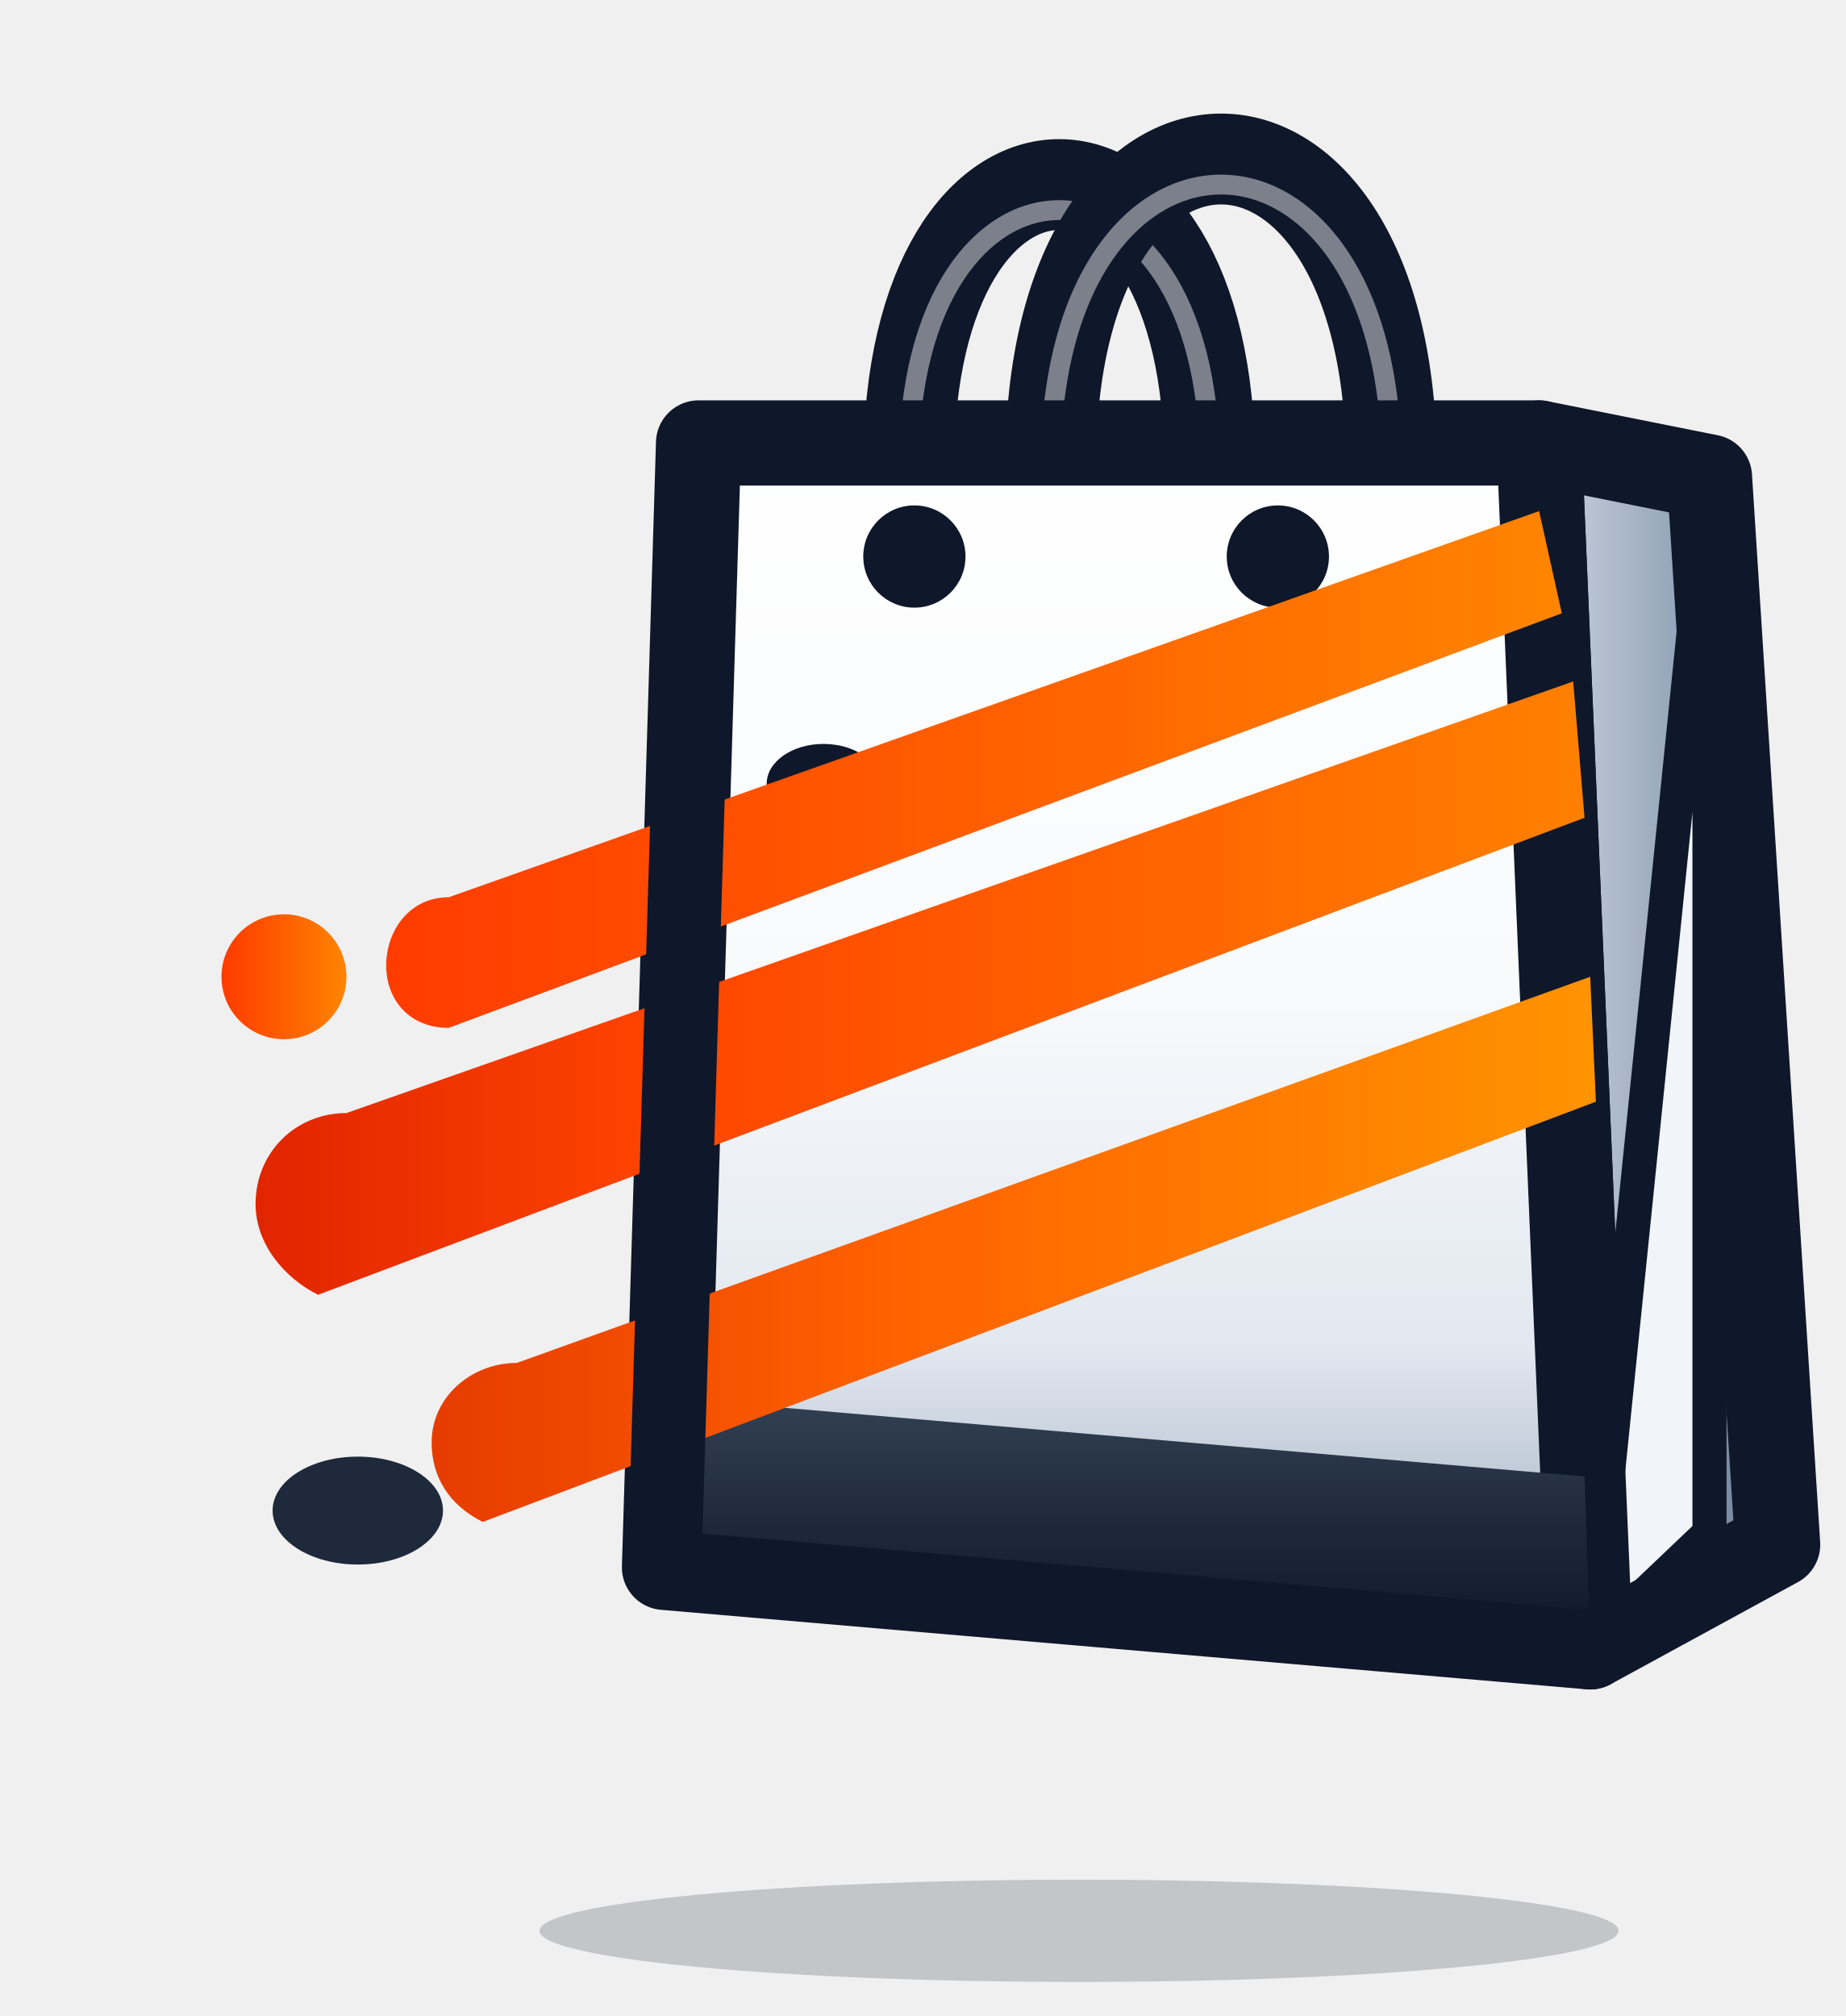
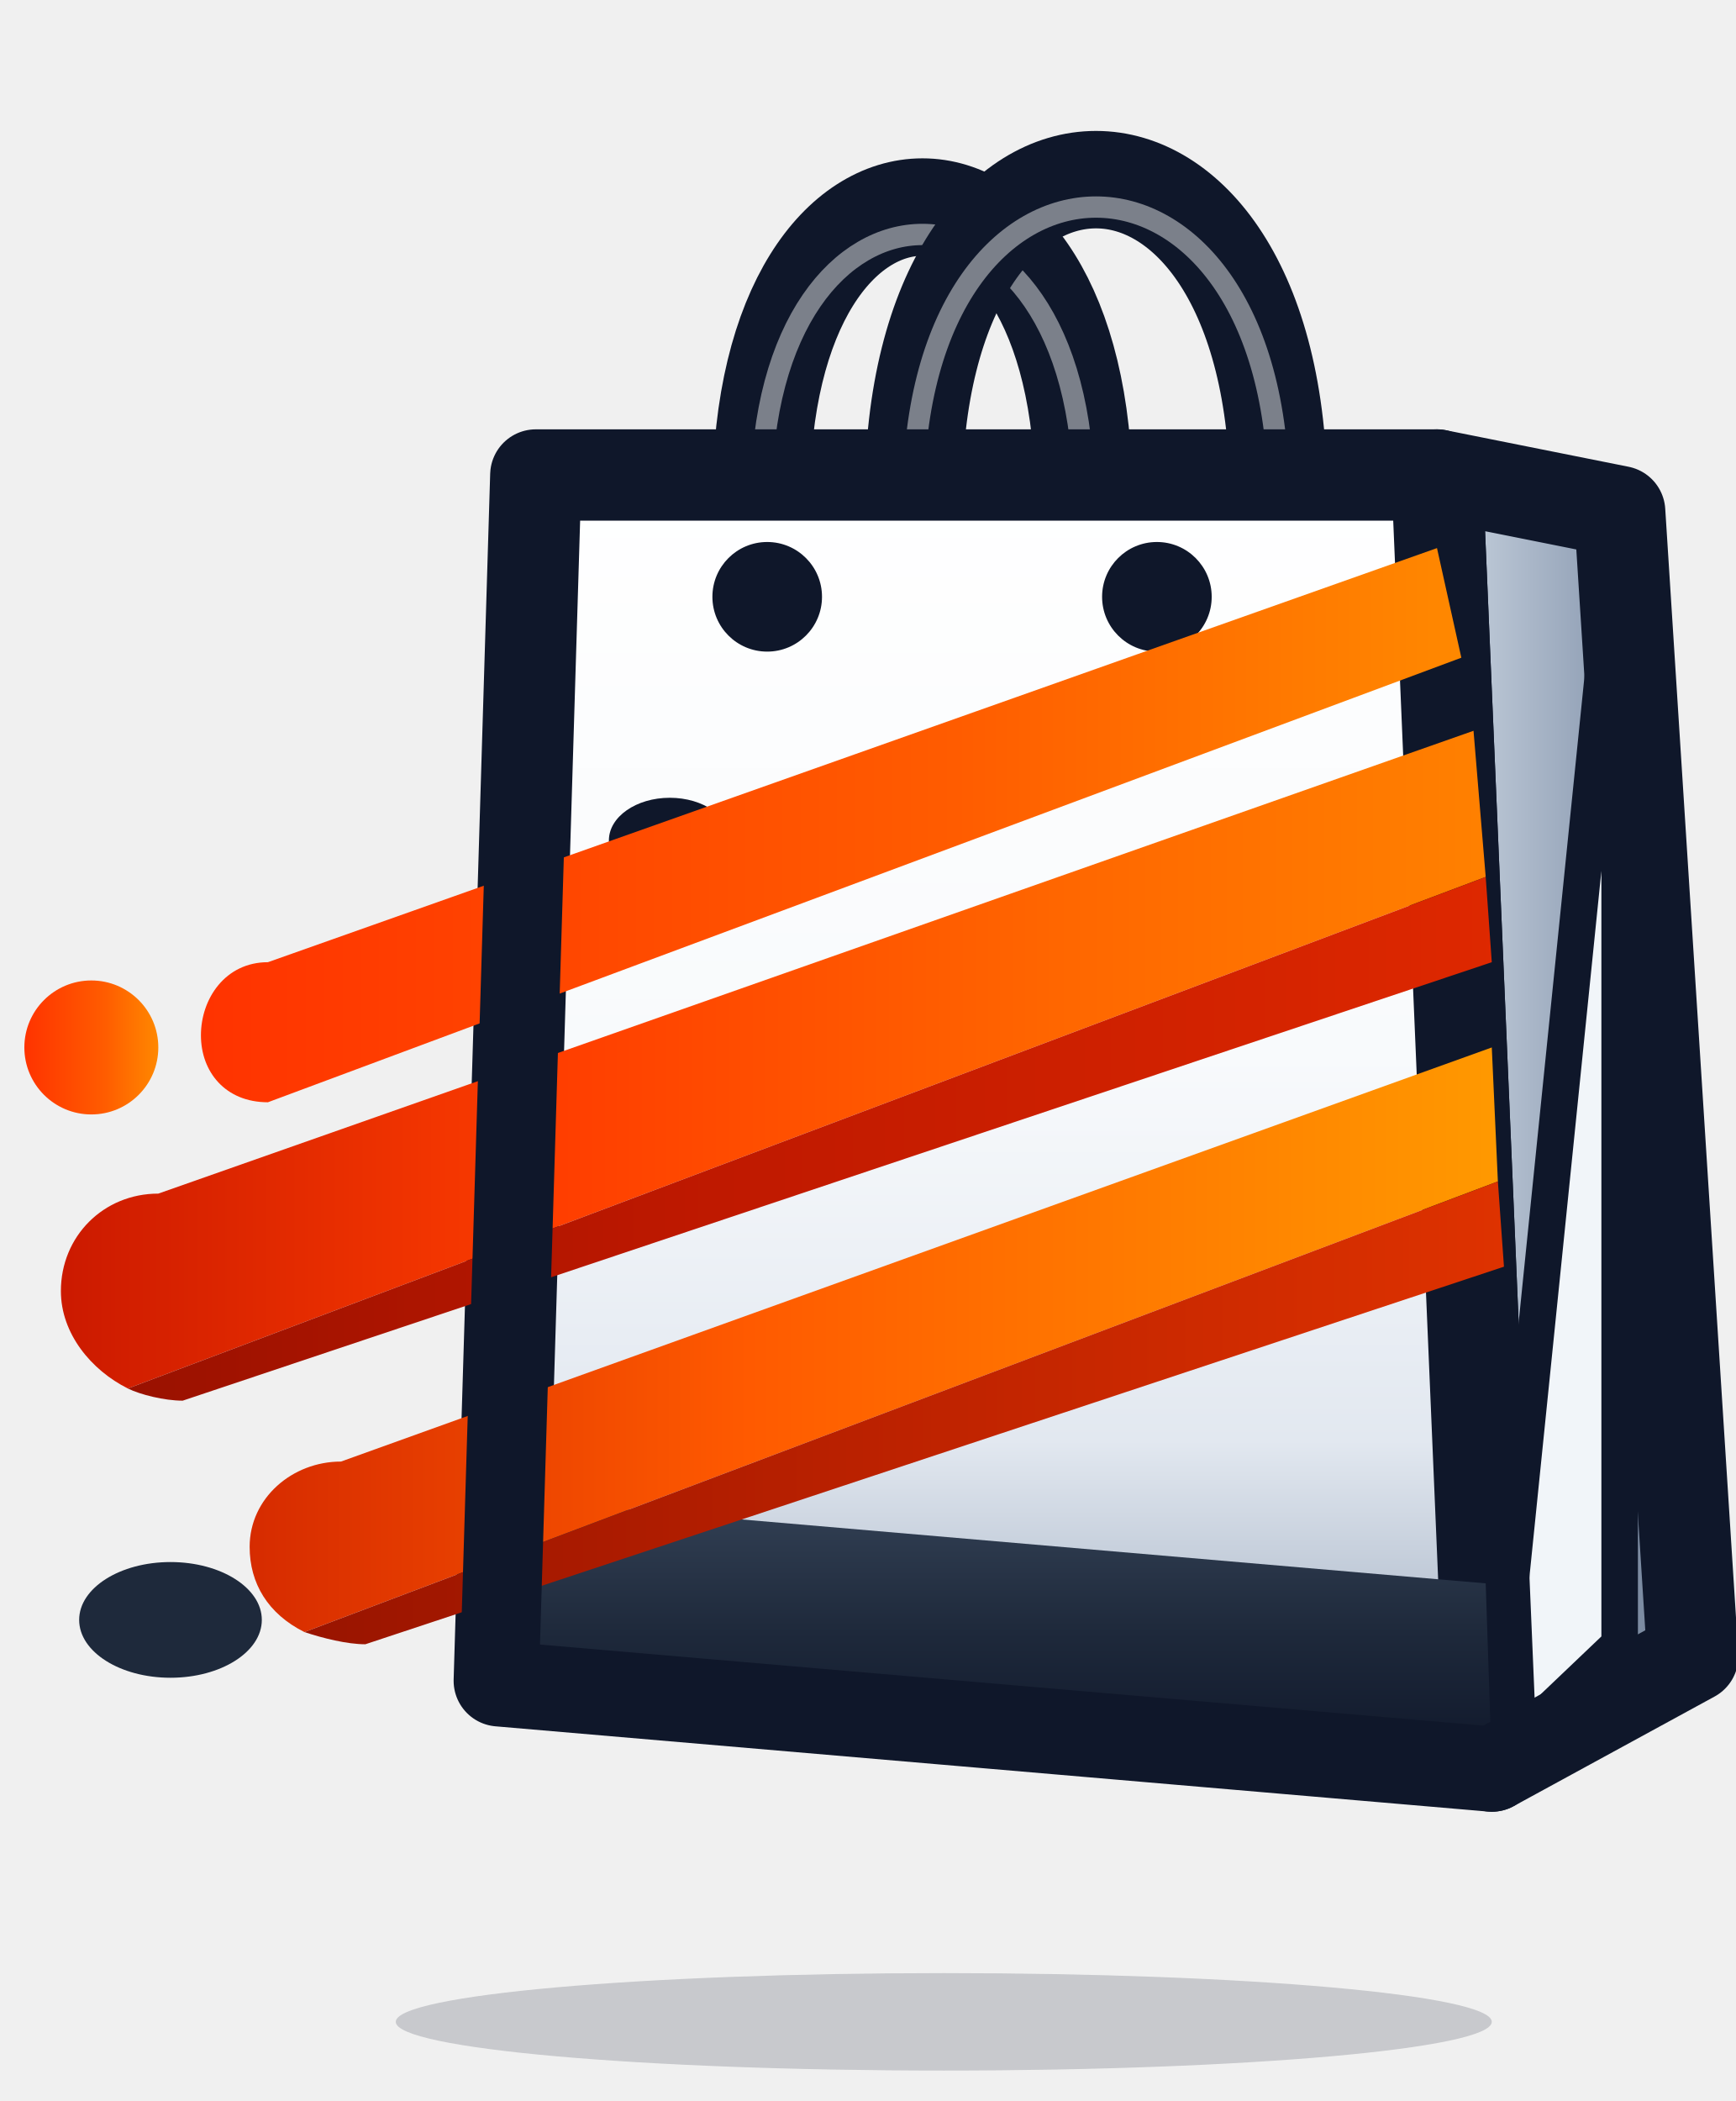
- <svg xmlns="http://www.w3.org/2000/svg" viewBox="75 70 325 355" width="100%" height="100%">
+ <svg xmlns="http://www.w3.org/2000/svg" viewBox="110 70 285 345" width="100%" height="100%">
  <defs>
-     <linearGradient id="stripeTop" x1="0%" y1="0%" x2="100%" y2="0%">
-       <stop offset="0%" stop-color="#ff3b00" />
-       <stop offset="50%" stop-color="#ff5e00" />
-       <stop offset="100%" stop-color="#ff8500" />
+     <linearGradient id="stTop" x1="0%" y1="0%" x2="100%" y2="0%">
+       <stop offset="0%" stop-color="#ff3300" />
+       <stop offset="60%" stop-color="#ff5c00" />
+       <stop offset="100%" stop-color="#ff8800" />
    </linearGradient>
-     <linearGradient id="stripeMidTop" x1="0%" y1="0%" x2="100%" y2="0%">
-       <stop offset="0%" stop-color="#e02500" />
-       <stop offset="30%" stop-color="#ff4400" />
+     <linearGradient id="stMidUpper" x1="0%" y1="0%" x2="100%" y2="0%">
+       <stop offset="0%" stop-color="#cc1a00" />
+       <stop offset="35%" stop-color="#ff3e00" />
      <stop offset="70%" stop-color="#ff6600" />
      <stop offset="100%" stop-color="#ff8000" />
    </linearGradient>
-     <linearGradient id="stripeMidBot" x1="0%" y1="0%" x2="100%" y2="0%">
-       <stop offset="0%" stop-color="#a31400" />
-       <stop offset="40%" stop-color="#c41c00" />
-       <stop offset="100%" stop-color="#e62d00" />
+     <linearGradient id="stMidLower" x1="0%" y1="0%" x2="100%" y2="0%">
+       <stop offset="0%" stop-color="#991100" />
+       <stop offset="40%" stop-color="#bd1800" />
+       <stop offset="100%" stop-color="#de2800" />
    </linearGradient>
-     <linearGradient id="stripeBotTop" x1="0%" y1="0%" x2="100%" y2="0%">
-       <stop offset="0%" stop-color="#e63b00" />
-       <stop offset="40%" stop-color="#ff6200" />
-       <stop offset="100%" stop-color="#ff9400" />
+     <linearGradient id="stBotUpper" x1="0%" y1="0%" x2="100%" y2="0%">
+       <stop offset="0%" stop-color="#d62b00" />
+       <stop offset="40%" stop-color="#ff5a00" />
+       <stop offset="100%" stop-color="#ff9900" />
    </linearGradient>
-     <linearGradient id="stripeBotBot" x1="0%" y1="0%" x2="100%" y2="0%">
-       <stop offset="0%" stop-color="#aa1800" />
-       <stop offset="50%" stop-color="#c92600" />
-       <stop offset="100%" stop-color="#e83800" />
+     <linearGradient id="stBotLower" x1="0%" y1="0%" x2="100%" y2="0%">
+       <stop offset="0%" stop-color="#991400" />
+       <stop offset="50%" stop-color="#bd2200" />
+       <stop offset="100%" stop-color="#de3200" />
    </linearGradient>
-     <linearGradient id="bagFront" x1="0%" y1="0%" x2="0%" y2="100%">
+     <linearGradient id="bagFrontFace" x1="0%" y1="0%" x2="0%" y2="100%">
      <stop offset="0%" stop-color="#ffffff" />
      <stop offset="45%" stop-color="#f8fafc" />
      <stop offset="75%" stop-color="#e2e8f0" />
      <stop offset="100%" stop-color="#94a3b8" />
    </linearGradient>
-     <linearGradient id="bagSide" x1="0%" y1="0%" x2="100%" y2="0%">
+     <linearGradient id="bagSideFold" x1="0%" y1="0%" x2="100%" y2="0%">
      <stop offset="0%" stop-color="#cbd5e1" />
      <stop offset="60%" stop-color="#94a3b8" />
      <stop offset="100%" stop-color="#64748b" />
    </linearGradient>
-     <linearGradient id="bagBase" x1="0%" y1="0%" x2="0%" y2="100%">
+     <linearGradient id="bagBaseShadow" x1="0%" y1="0%" x2="0%" y2="100%">
      <stop offset="0%" stop-color="#334155" />
      <stop offset="50%" stop-color="#1e293b" />
      <stop offset="100%" stop-color="#0f172a" />
    </linearGradient>
  </defs>
-   <ellipse cx="265" cy="410" rx="95" ry="9" fill="#0f172a" opacity="0.2" />
-   <path d="M 235 152 C 235 86 288 86 288 152" fill="none" stroke="#0f172a" stroke-width="16" stroke-linecap="round" />
-   <path d="M 235 152 C 235 92 288 92 288 152" fill="none" stroke="#ffffff" stroke-width="3.5" stroke-linecap="round" opacity="0.45" />
-   <path d="M 260 152 C 260 80 320 80 320 152" fill="none" stroke="#0f172a" stroke-width="16" stroke-linecap="round" />
-   <path d="M 260 152 C 260 86 320 86 320 152" fill="none" stroke="#ffffff" stroke-width="3.5" stroke-linecap="round" opacity="0.45" />
-   <polygon points="346,148 376,154 388,342 355,360" fill="url(#bagSide)" stroke="#0f172a" stroke-width="15" stroke-linejoin="round" />
+   <ellipse cx="265" cy="402" rx="90" ry="8" fill="#0f172a" opacity="0.18" />
+   <path d="M 235 152 C 235 88 288 88 288 152" fill="none" stroke="#0f172a" stroke-width="16" stroke-linecap="round" />
+   <path d="M 235 152 C 235 94 288 94 288 152" fill="none" stroke="#ffffff" stroke-width="3.5" stroke-linecap="round" opacity="0.45" />
+   <path d="M 260 152 C 260 82 320 82 320 152" fill="none" stroke="#0f172a" stroke-width="16" stroke-linecap="round" />
+   <path d="M 260 152 C 260 88 320 88 320 152" fill="none" stroke="#ffffff" stroke-width="3.5" stroke-linecap="round" opacity="0.45" />
+   <polygon points="346,148 376,154 388,342 355,360" fill="url(#bagSideFold)" stroke="#0f172a" stroke-width="15" stroke-linejoin="round" />
  <polygon points="355,360 376,340 376,154" fill="#f1f5f9" stroke="#0f172a" stroke-width="6" stroke-linejoin="round" />
-   <path d="M 198 148 L 346 148 L 355 360 L 192 346 Z" fill="url(#bagFront)" stroke="#0f172a" stroke-width="15" stroke-linejoin="round" />
-   <path d="M 191 316 L 354 330 L 355 360 L 192 346 Z" fill="url(#bagBase)" />
+   <path d="M 198 148 L 346 148 L 355 360 L 192 346 Z" fill="url(#bagFrontFace)" stroke="#0f172a" stroke-width="15" stroke-linejoin="round" />
+   <path d="M 191 316 L 354 330 L 355 360 L 192 346 Z" fill="url(#bagBaseShadow)" />
  <circle cx="236" cy="168" r="9" fill="#0f172a" />
  <circle cx="300" cy="168" r="9" fill="#0f172a" />
  <ellipse cx="220" cy="208" rx="10" ry="7" fill="#0f172a" />
-   <circle cx="125" cy="242" r="11" fill="url(#stripeTop)" />
-   <path d="M 154 228 C 147 228 143 234 143 240 C 143 246 147 251 154 251 L 350 178 L 346 160 Z" fill="url(#stripeTop)" />
-   <path d="M 136 266 C 127 266 120 273 120 282 C 120 289 125 295 131 298 L 354 214 L 352 190 Z" fill="url(#stripeMidTop)" />
-   <path d="M 131 298 C 133 299 137 300 140 300 L 355 228 L 354 214 Z" fill="url(#stripeMidDark)" />
+   <circle cx="125" cy="242" r="11" fill="url(#stTop)" />
+   <path d="M 154 228 C 147 228 143 234 143 240 C 143 246 147 251 154 251 L 350 178 L 346 160 Z" fill="url(#stTop)" />
+   <path d="M 136 266 C 127 266 120 273 120 282 C 120 289 125 295 131 298 L 354 214 L 352 190 Z" fill="url(#stMidUpper)" />
+   <path d="M 131 298 C 133 299 137 300 140 300 L 355 228 L 354 214 Z" fill="url(#stMidLower)" />
  <ellipse cx="138" cy="336" rx="15" ry="9.5" fill="#1e293b" />
-   <path d="M 166 310 C 158 310 151 316 151 324 C 151 330 154 335 160 338 L 356 264 L 355 242 Z" fill="url(#stripeBotTop)" />
-   <path d="M 160 338 C 163 339 167 340 170 340 L 357 278 L 356 264 Z" fill="url(#stripeBotDark)" />
+   <path d="M 166 310 C 158 310 151 316 151 324 C 151 330 154 335 160 338 L 356 264 L 355 242 Z" fill="url(#stBotUpper)" />
+   <path d="M 160 338 C 163 339 167 340 170 340 L 357 278 L 356 264 Z" fill="url(#stBotLower)" />
  <path d="M 198 148 L 346 148 L 376 154 L 388 342 L 355 360 L 192 346 Z" fill="none" stroke="#0f172a" stroke-width="13" stroke-linecap="round" stroke-linejoin="round" />
</svg>
